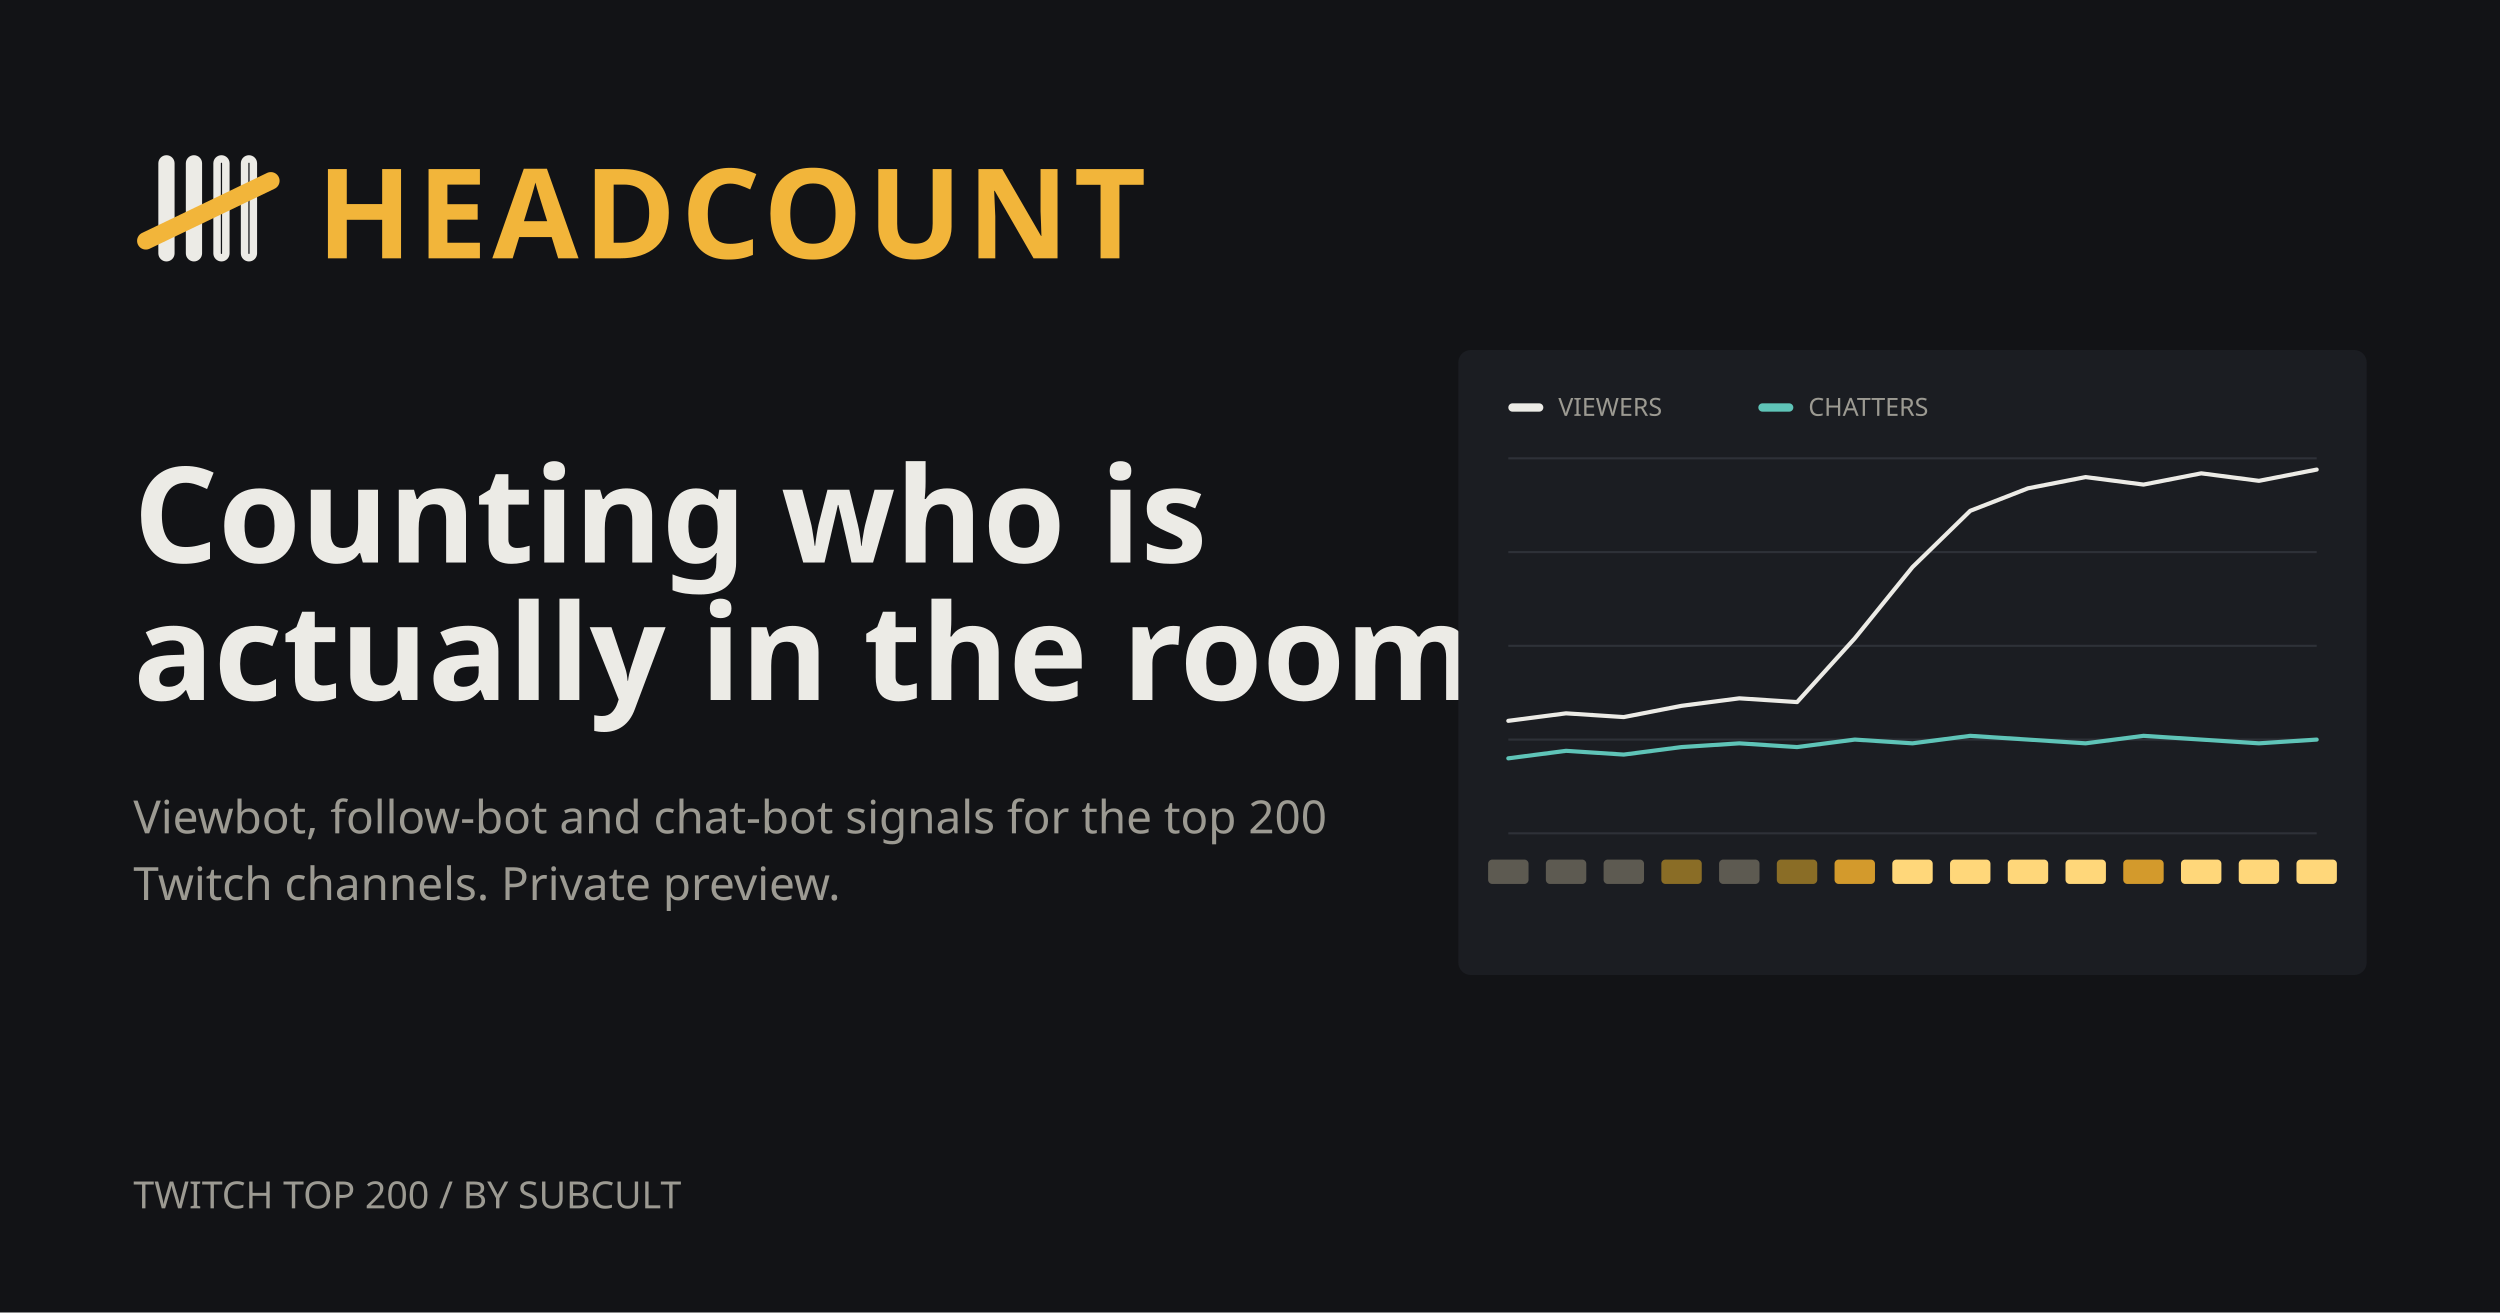
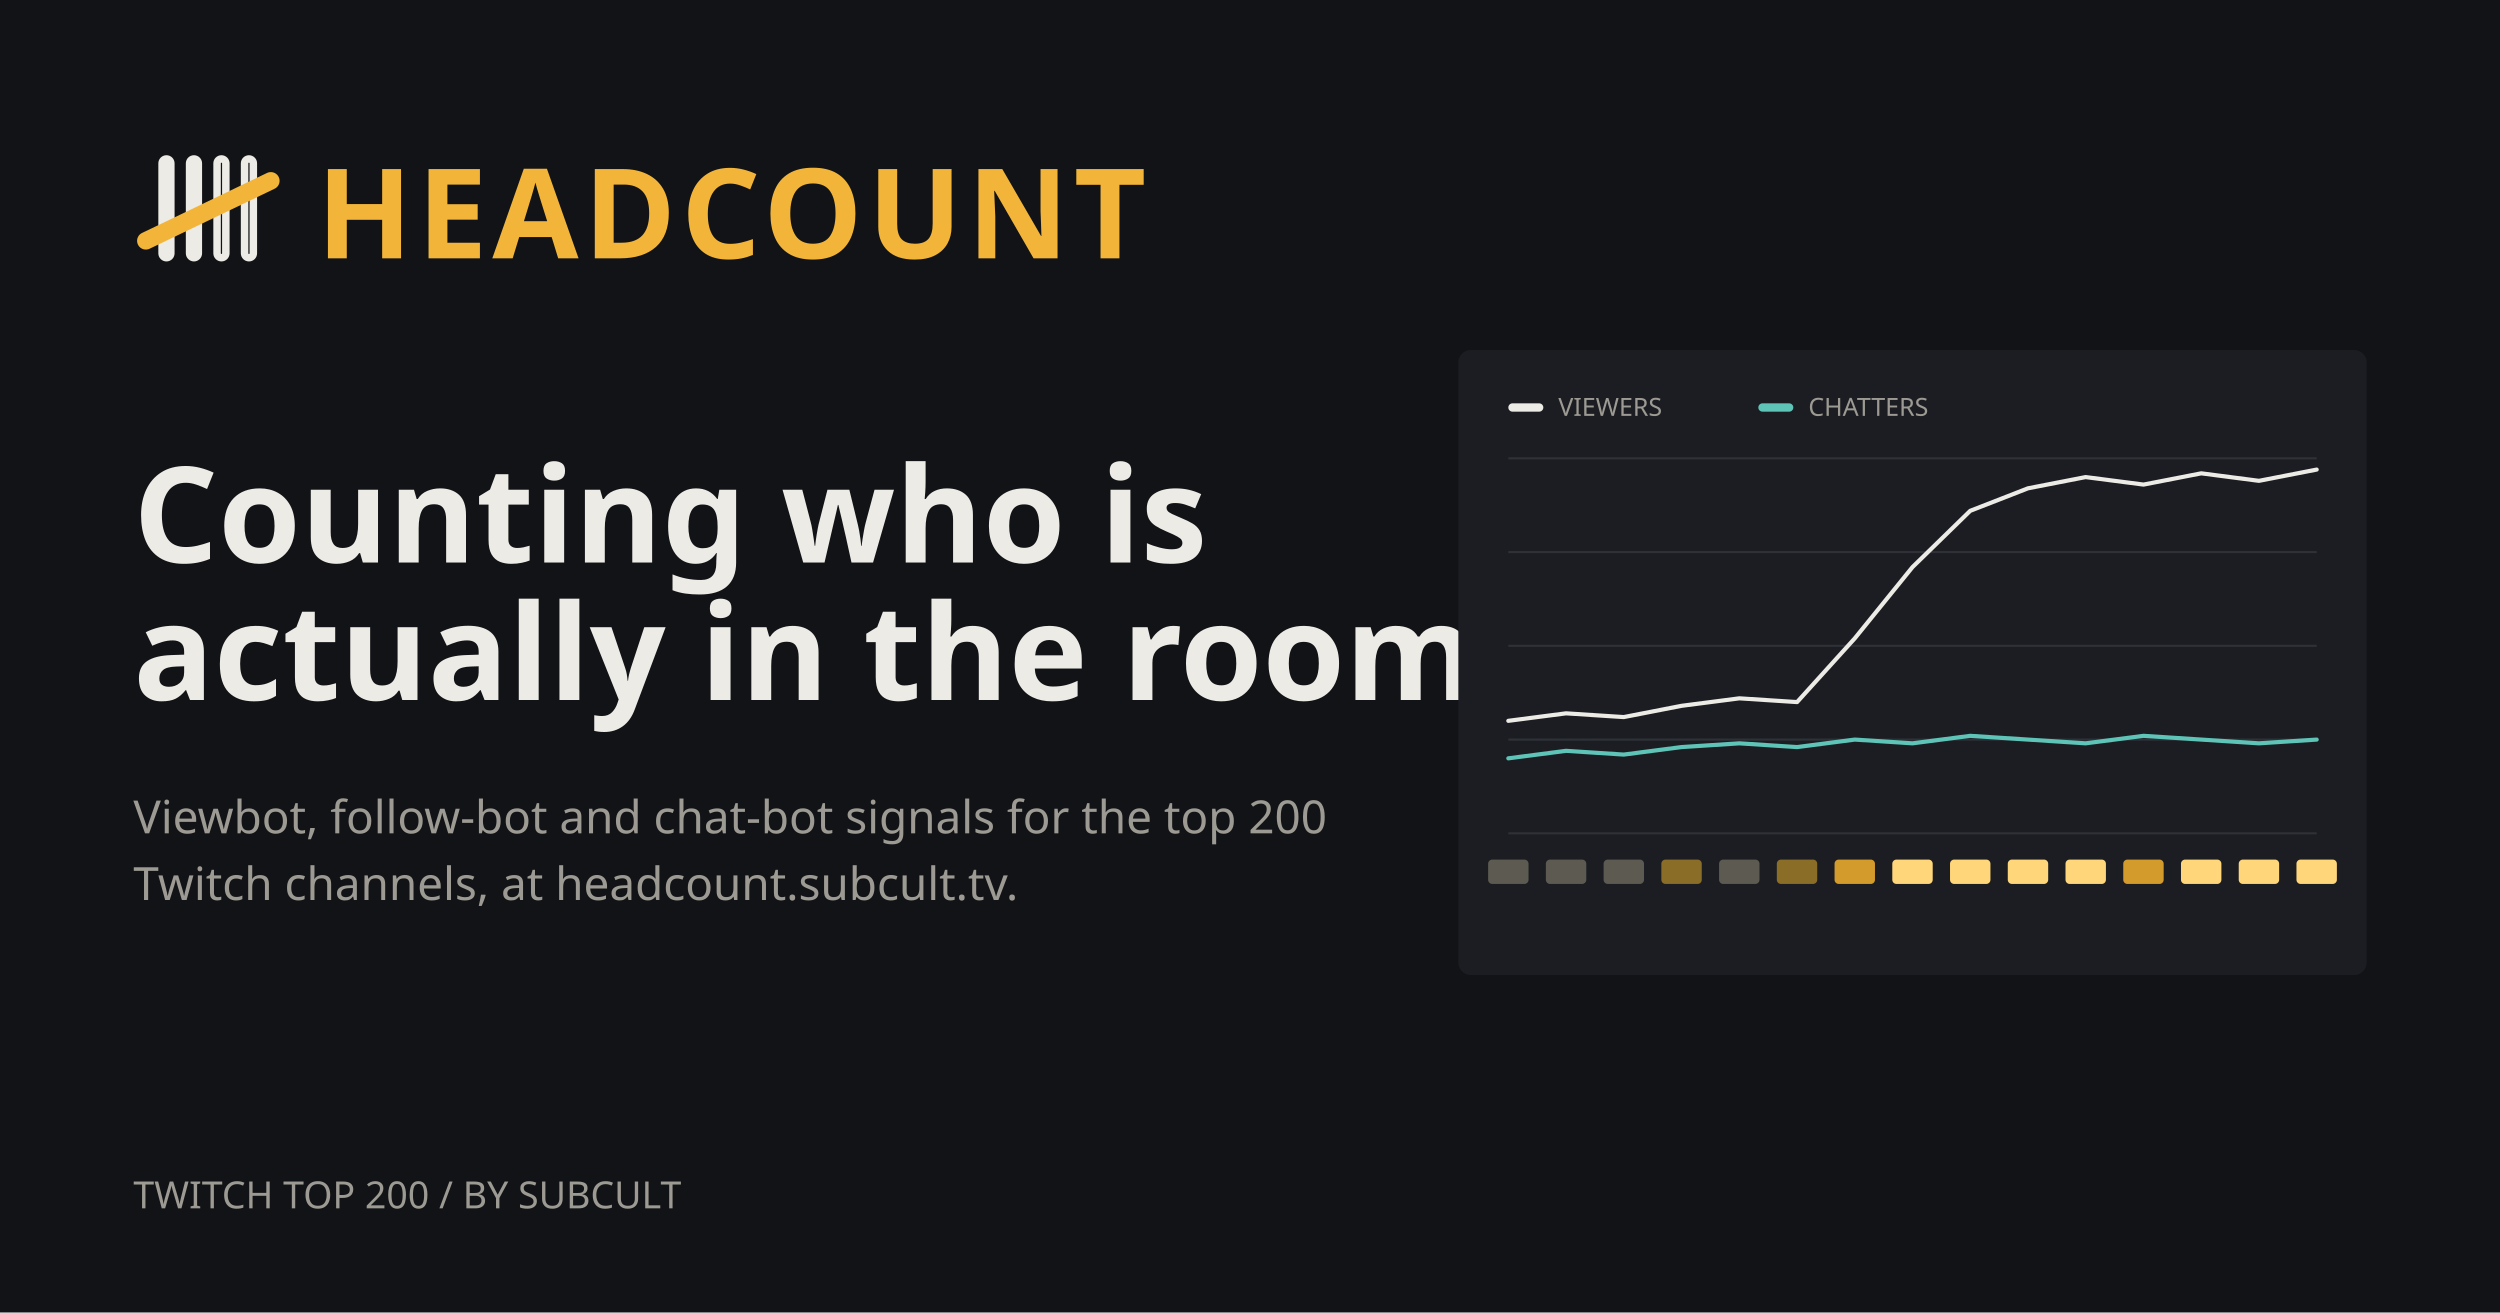
<svg xmlns="http://www.w3.org/2000/svg" width="1200" height="630" viewBox="0 0 1200 630" role="img" aria-label="Headcount link preview">
  <rect x="0" y="0" width="1200" height="630" rx="0" fill="#121316" />
  <g transform="translate(64 64) scale(3)">
    <rect x="4" y="3.5" width="2.6" height="17" rx="1.3" fill="#ecebe6" />
    <rect x="8.4" y="3.5" width="2.6" height="17" rx="1.3" fill="#ecebe6" />
    <rect x="13.4" y="4.1" width="1.4" height="15.8" rx="0.7" fill="none" stroke="#ecebe6" stroke-width="1.2" />
    <rect x="17.8" y="4.1" width="1.4" height="15.8" rx="0.7" fill="none" stroke="#ecebe6" stroke-width="1.2" />
    <path d="M2 17.2 L22 7.6" stroke="#f2b53a" stroke-width="2.8" stroke-linecap="round" />
  </g>
  <text x="152" y="124" font-family="Barlow Condensed" font-weight="700" font-size="60" fill="#f2b53a" text-anchor="start" letter-spacing="2.40">HEADCOUNT</text>
  <text x="64" y="270" font-family="Barlow Condensed" font-weight="700" font-size="64" fill="#ecebe6" text-anchor="start">Counting who is</text>
  <text x="64" y="336" font-family="Barlow Condensed" font-weight="700" font-size="64" fill="#ecebe6" text-anchor="start">actually in the room.</text>
  <text x="64" y="400" font-family="Public Sans" font-weight="400" font-size="22" fill="#9c9a92" text-anchor="start">Viewbot, follow-bot and chat-bot signals for the top 200</text>
-   <text x="64" y="432" font-family="Public Sans" font-weight="400" font-size="22" fill="#9c9a92" text-anchor="start">Twitch channels. Private preview.</text>
+   <text x="64" y="432" font-family="Public Sans" font-weight="400" font-size="22" fill="#9c9a92" text-anchor="start">Twitch channels, at headcount.subcult.tv.</text>
  <rect x="700" y="168" width="436" height="300" rx="6" fill="#1b1d22" />
  <path d="M724 220.0H1112" stroke="#2e3138" stroke-width="1" />
  <path d="M724 265.0H1112" stroke="#2e3138" stroke-width="1" />
  <path d="M724 310.0H1112" stroke="#2e3138" stroke-width="1" />
  <path d="M724 355.0H1112" stroke="#2e3138" stroke-width="1" />
  <path d="M724 400.0H1112" stroke="#2e3138" stroke-width="1" />
  <polyline points="724.0,346.0 751.7,342.4 779.4,344.2 807.1,338.8 834.9,335.2 862.6,337.0 890.3,306.4 918.0,272.2 945.7,245.2 973.4,234.4 1001.1,229.0 1028.9,232.6 1056.6,227.2 1084.3,230.8 1112.0,225.4" fill="none" stroke="#ecebe6" stroke-width="2.0" stroke-linejoin="round" stroke-linecap="round" />
  <polyline points="724.0,364.0 751.7,360.4 779.4,362.2 807.1,358.6 834.9,356.8 862.6,358.6 890.3,355.0 918.0,356.8 945.7,353.2 973.4,355.0 1001.1,356.8 1028.9,353.2 1056.6,355.0 1084.3,356.8 1112.0,355.0" fill="none" stroke="#5fc4b8" stroke-width="2.0" stroke-linejoin="round" stroke-linecap="round" />
  <rect x="714.3" y="412.6" width="19.4" height="11.7" rx="2" fill="#5d5a51" />
  <rect x="742.014" y="412.6" width="19.4" height="11.7" rx="2" fill="#5d5a51" />
  <rect x="769.729" y="412.6" width="19.4" height="11.7" rx="2" fill="#5d5a51" />
  <rect x="797.443" y="412.6" width="19.4" height="11.7" rx="2" fill="#8a6d26" />
  <rect x="825.157" y="412.6" width="19.4" height="11.7" rx="2" fill="#5d5a51" />
  <rect x="852.871" y="412.6" width="19.4" height="11.7" rx="2" fill="#8a6d26" />
  <rect x="880.586" y="412.6" width="19.4" height="11.7" rx="2" fill="#d39a2c" />
  <rect x="908.3" y="412.6" width="19.4" height="11.7" rx="2" fill="#ffd77a" />
  <rect x="936.014" y="412.6" width="19.4" height="11.7" rx="2" fill="#ffd77a" />
  <rect x="963.729" y="412.6" width="19.4" height="11.7" rx="2" fill="#ffd77a" />
  <rect x="991.443" y="412.6" width="19.4" height="11.7" rx="2" fill="#ffd77a" />
  <rect x="1019.16" y="412.6" width="19.4" height="11.7" rx="2" fill="#d39a2c" />
  <rect x="1046.87" y="412.6" width="19.4" height="11.7" rx="2" fill="#ffd77a" />
  <rect x="1074.59" y="412.6" width="19.4" height="11.7" rx="2" fill="#ffd77a" />
  <rect x="1102.3" y="412.6" width="19.4" height="11.7" rx="2" fill="#ffd77a" />
  <rect x="724" y="193.6" width="16.8" height="4" rx="2" fill="#ecebe6" />
  <text x="748" y="199.6" font-family="JetBrains Mono" font-weight="400" font-size="12" fill="#9c9a92" text-anchor="start">VIEWERS</text>
  <rect x="844" y="193.6" width="16.8" height="4" rx="2" fill="#5fc4b8" />
  <text x="868" y="199.6" font-family="JetBrains Mono" font-weight="400" font-size="12" fill="#9c9a92" text-anchor="start">CHATTERS</text>
  <text x="64" y="580" font-family="JetBrains Mono" font-weight="400" font-size="18" fill="#9c9a92" text-anchor="start">TWITCH TOP 200 / BY SUBCULT</text>
</svg>
